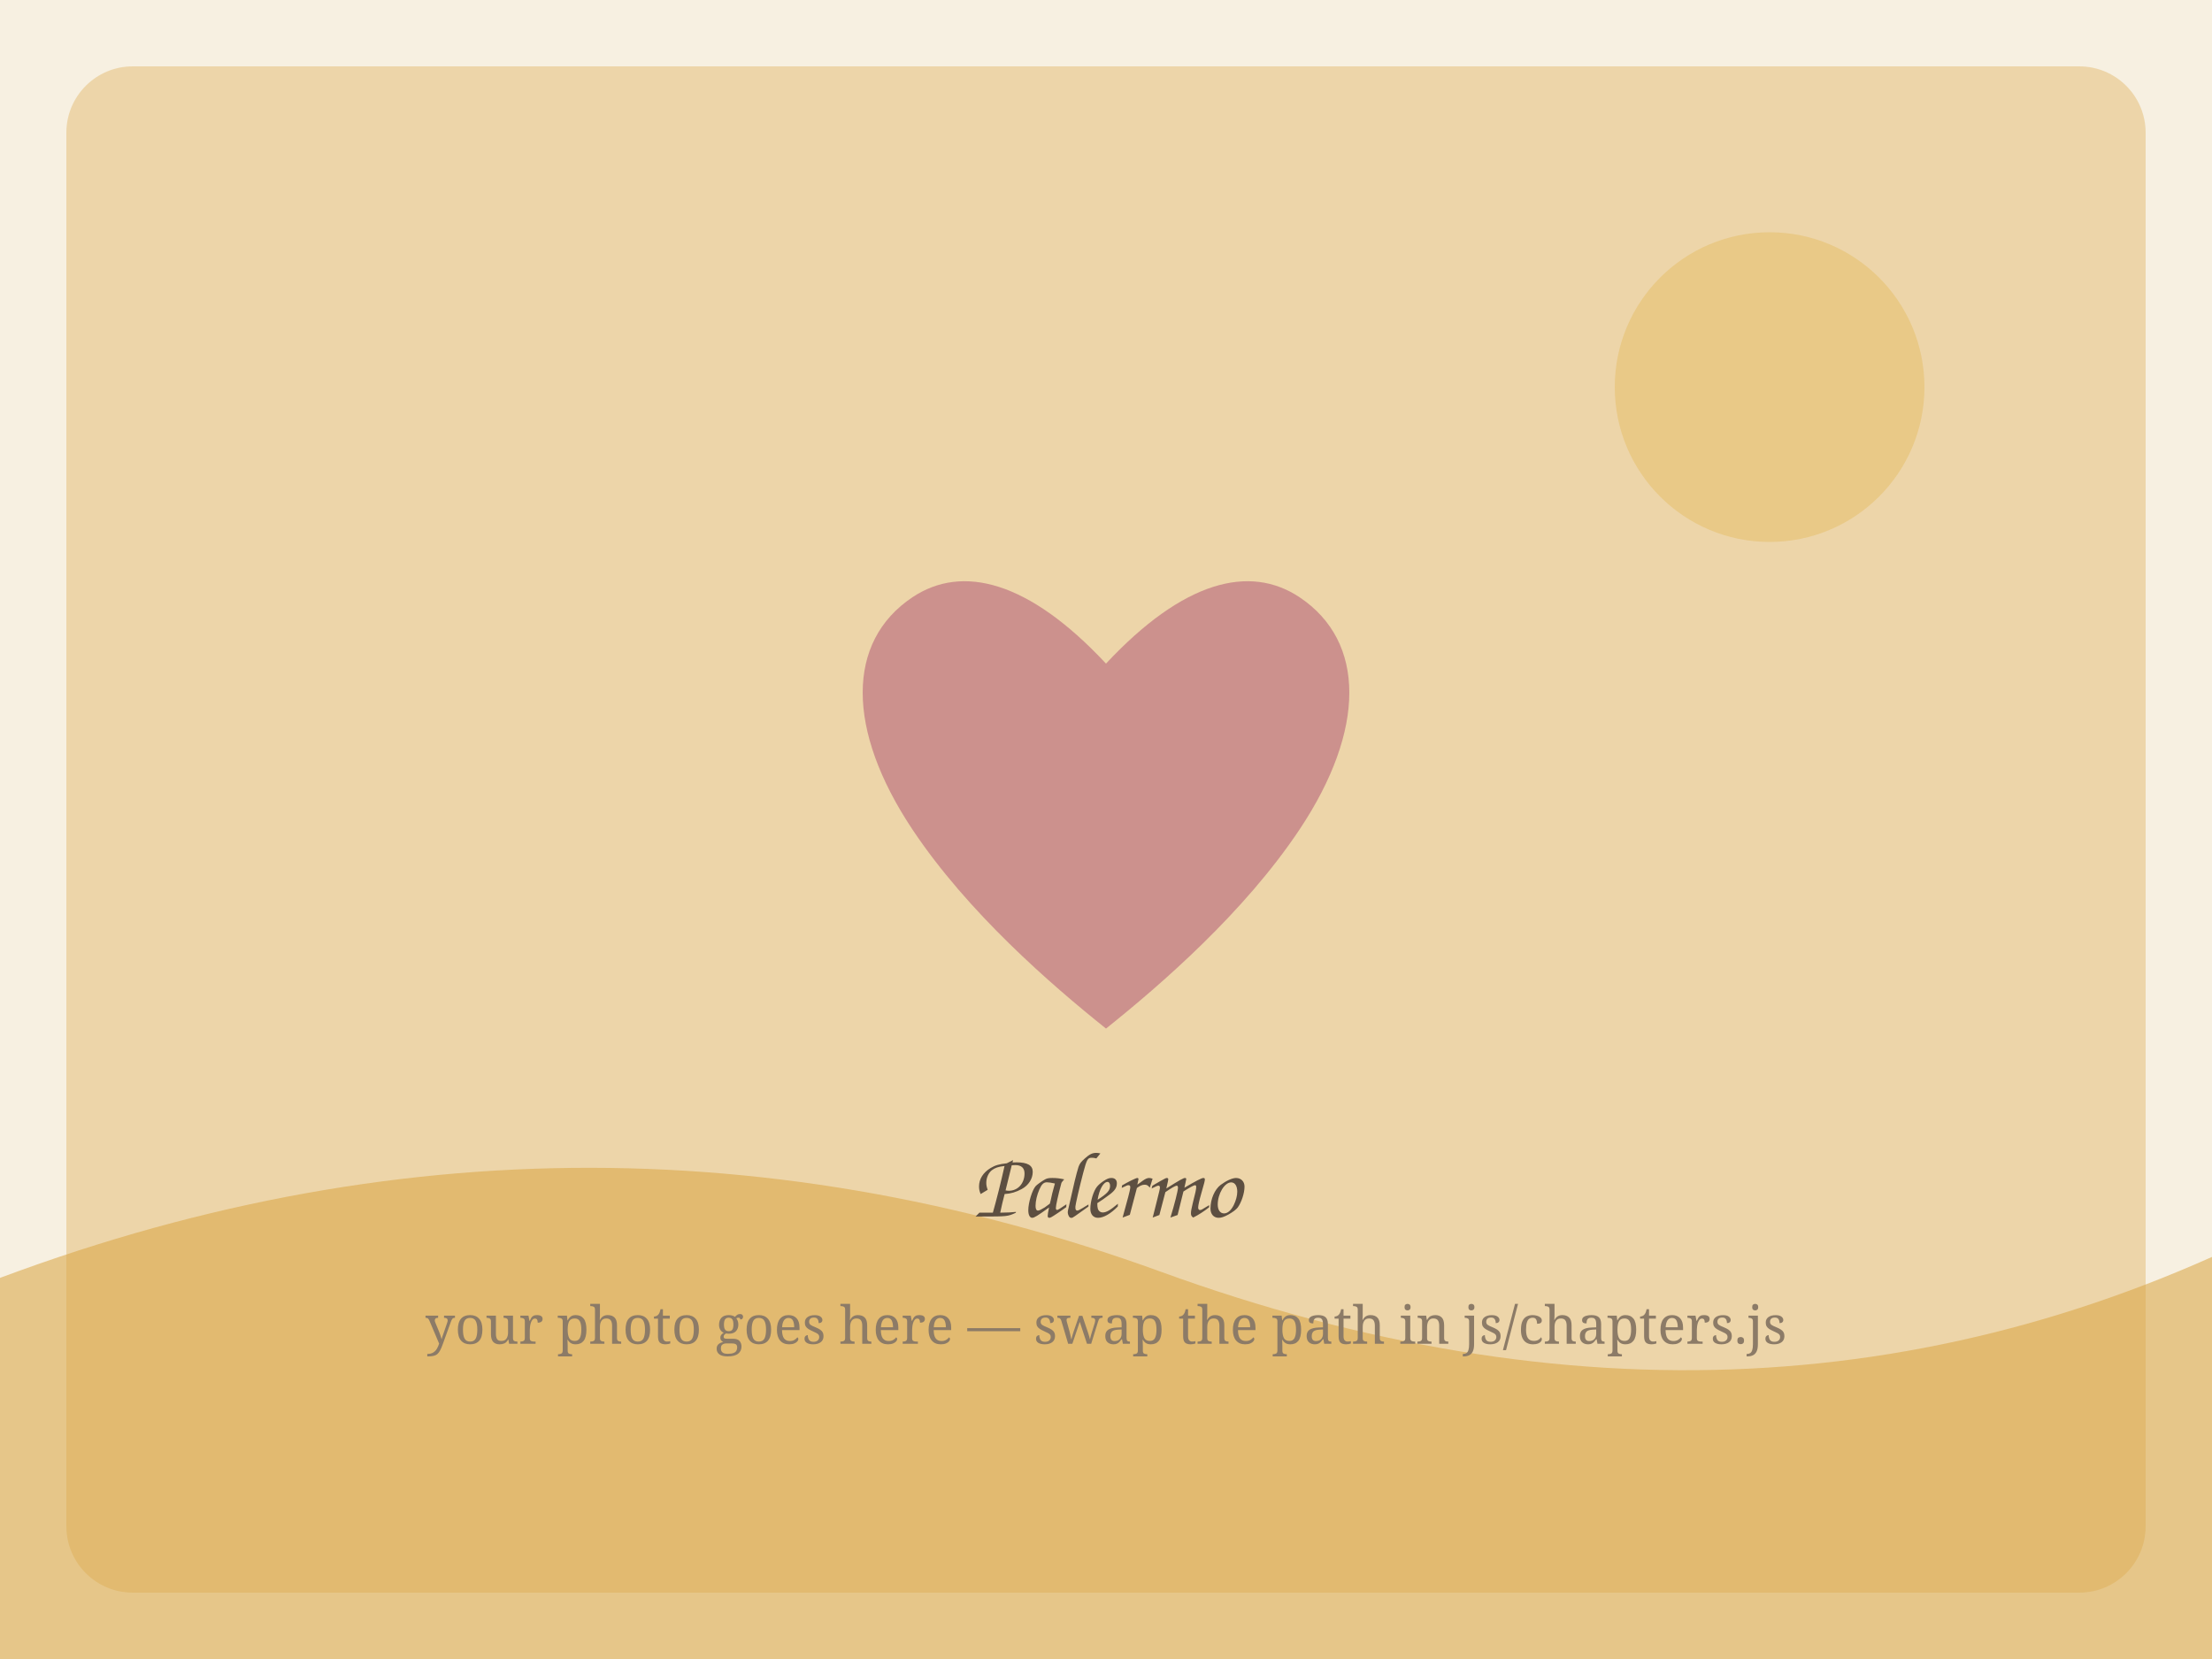
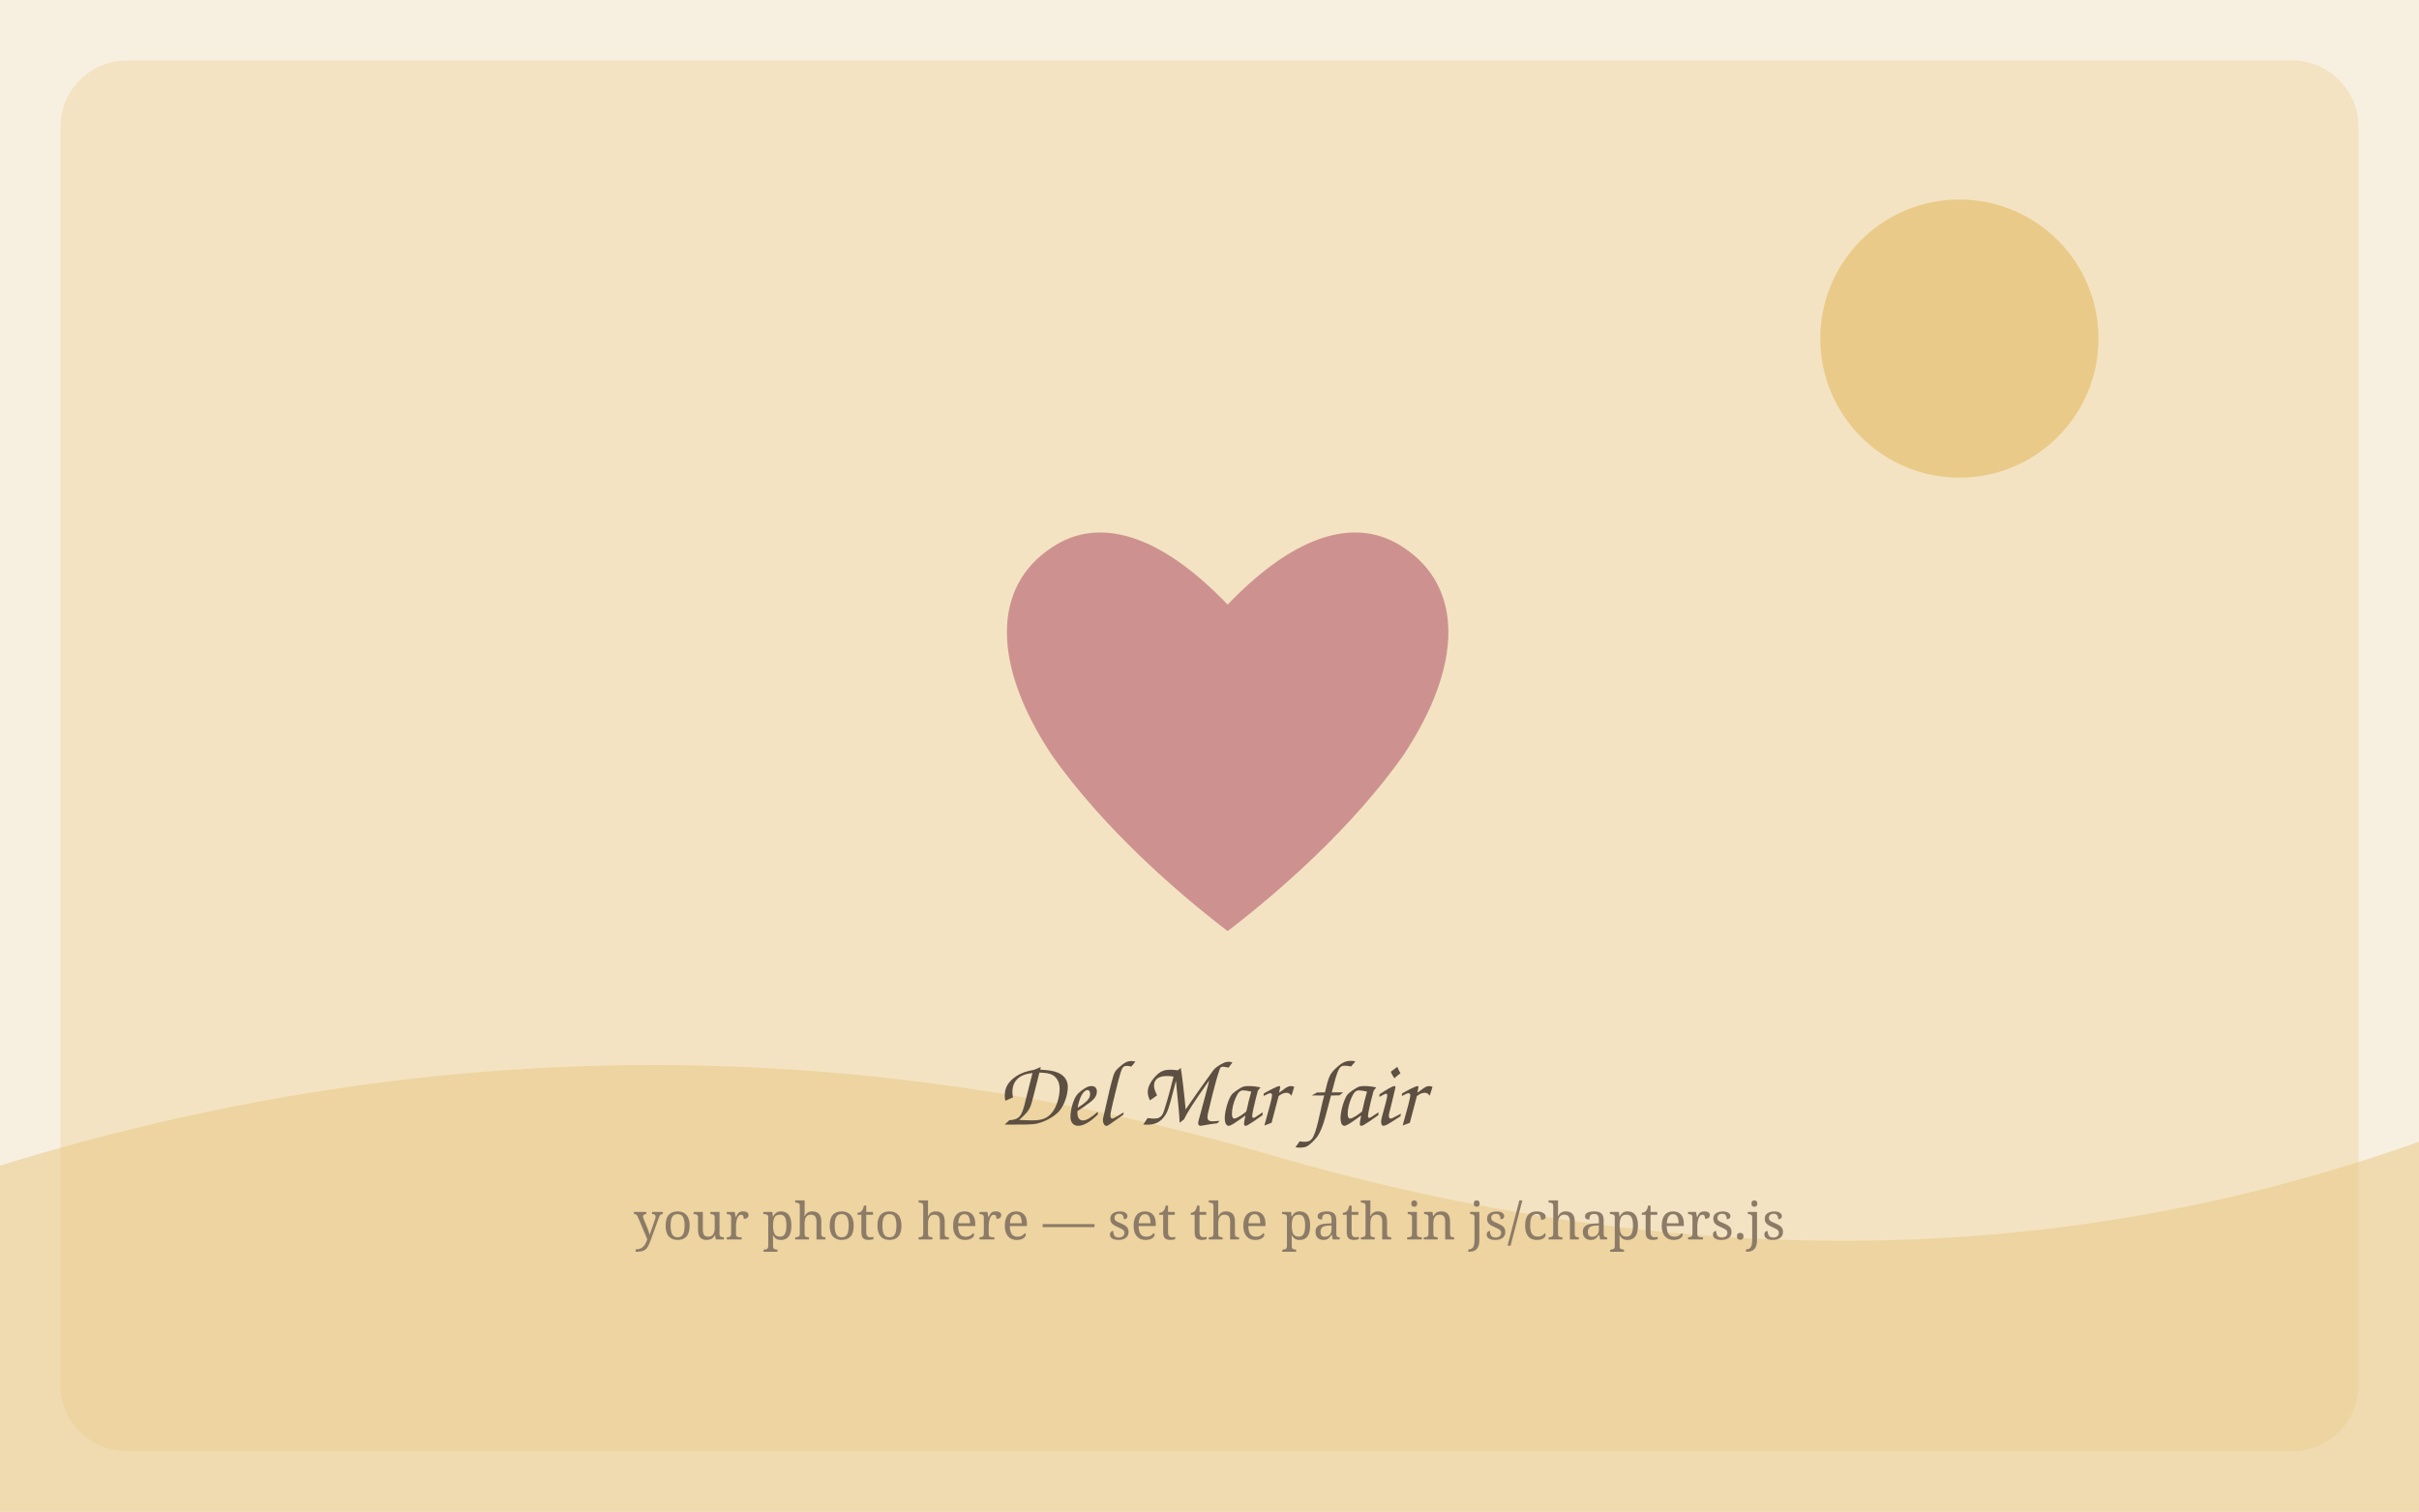
- <svg xmlns="http://www.w3.org/2000/svg" viewBox="0 0 800 600" width="800" height="600">
-   <rect width="800" height="600" fill="#F7F0E1" />
-   <rect x="24" y="24" width="752" height="552" rx="24" fill="#D9A441" opacity="0.35" />
-   <circle cx="640" cy="140" r="56" fill="#E8C67E" opacity="0.8" />
-   <path d="M -20 470 Q 200 380 420 460 T 830 440 L 830 620 L -20 620 Z" fill="#D9A441" opacity="0.55" />
-   <path d="M 330 300 C 306 264 306 232 330 216 C 348 204 372 210 400 240 C 428 210 452 204 470 216 C 494 232 494 264 470 300 C 450 330 420 356 400 372 C 380 356 350 330 330 300 Z" fill="#C98A8A" opacity="0.9" />
-   <text x="400" y="440" text-anchor="middle" font-family="Bradley Hand, Chalkboard SE, cursive" font-size="34" fill="#5D4F41">Palermo</text>
-   <text x="400" y="486" text-anchor="middle" font-family="Georgia, serif" font-size="19" fill="#8C7B67">your photo goes here — swap the path in js/chapters.js</text>
+ <svg xmlns="http://www.w3.org/2000/svg" viewBox="0 0 800 500" width="800" height="500">
+   <rect width="800" height="500" fill="#F7F0E1" />
+   <rect x="20" y="20" width="760" height="460" rx="22" fill="#E8C67E" opacity="0.32" />
+   <circle cx="648" cy="112" r="46" fill="#E8C67E" opacity="0.85" />
+   <path d="M -20 392 Q 200 318 420 382 T 830 366 L 830 520 L -20 520 Z" fill="#E8C67E" opacity="0.5" />
+   <path d="M 348 250 C 328 220 328 194 348 181 C 363 171 383 176 406 200 C 429 176 449 171 464 181 C 484 194 484 220 464 250 C 447 274 423 295 406 308 C 389 295 365 274 348 250 Z" fill="#C98A8A" opacity="0.9" />
+   <text x="400" y="372" text-anchor="middle" font-family="Bradley Hand, Chalkboard SE, cursive" font-size="31" fill="#5D4F41">Del Mar fair</text>
+   <text x="400" y="410" text-anchor="middle" font-family="Georgia, serif" font-size="17" fill="#8C7B67">your photo here — set the path in js/chapters.js</text>
</svg>
